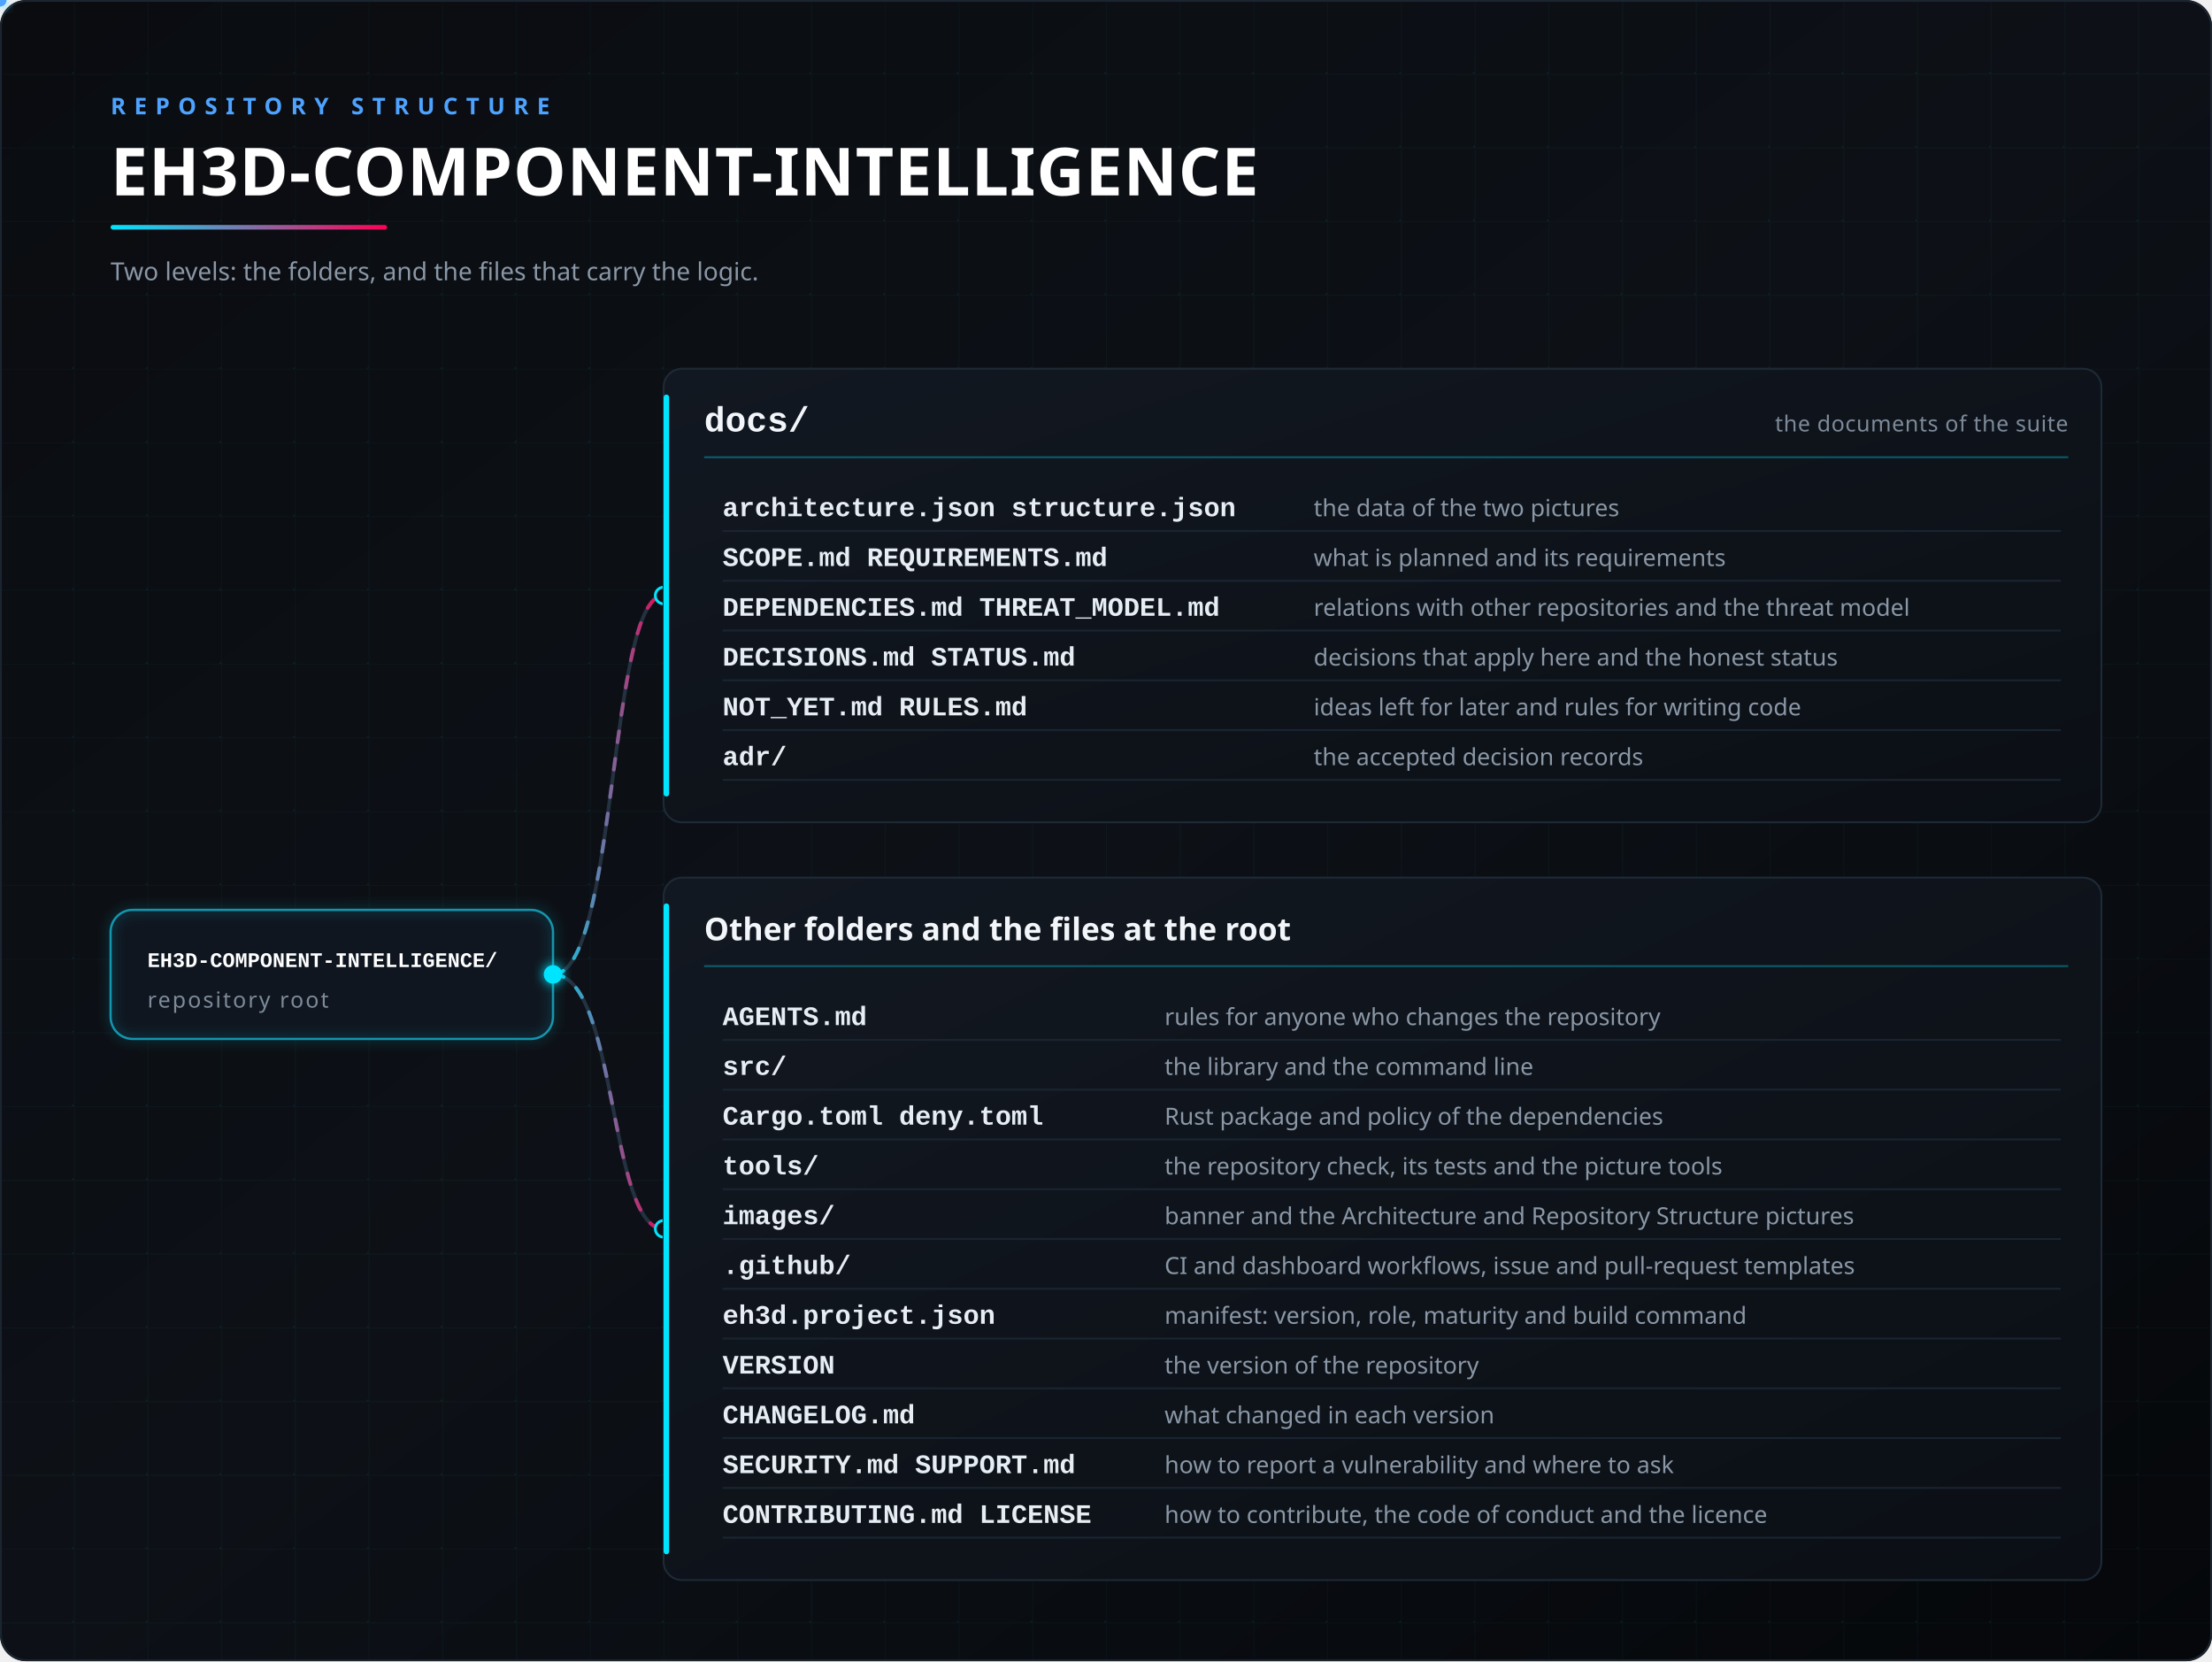
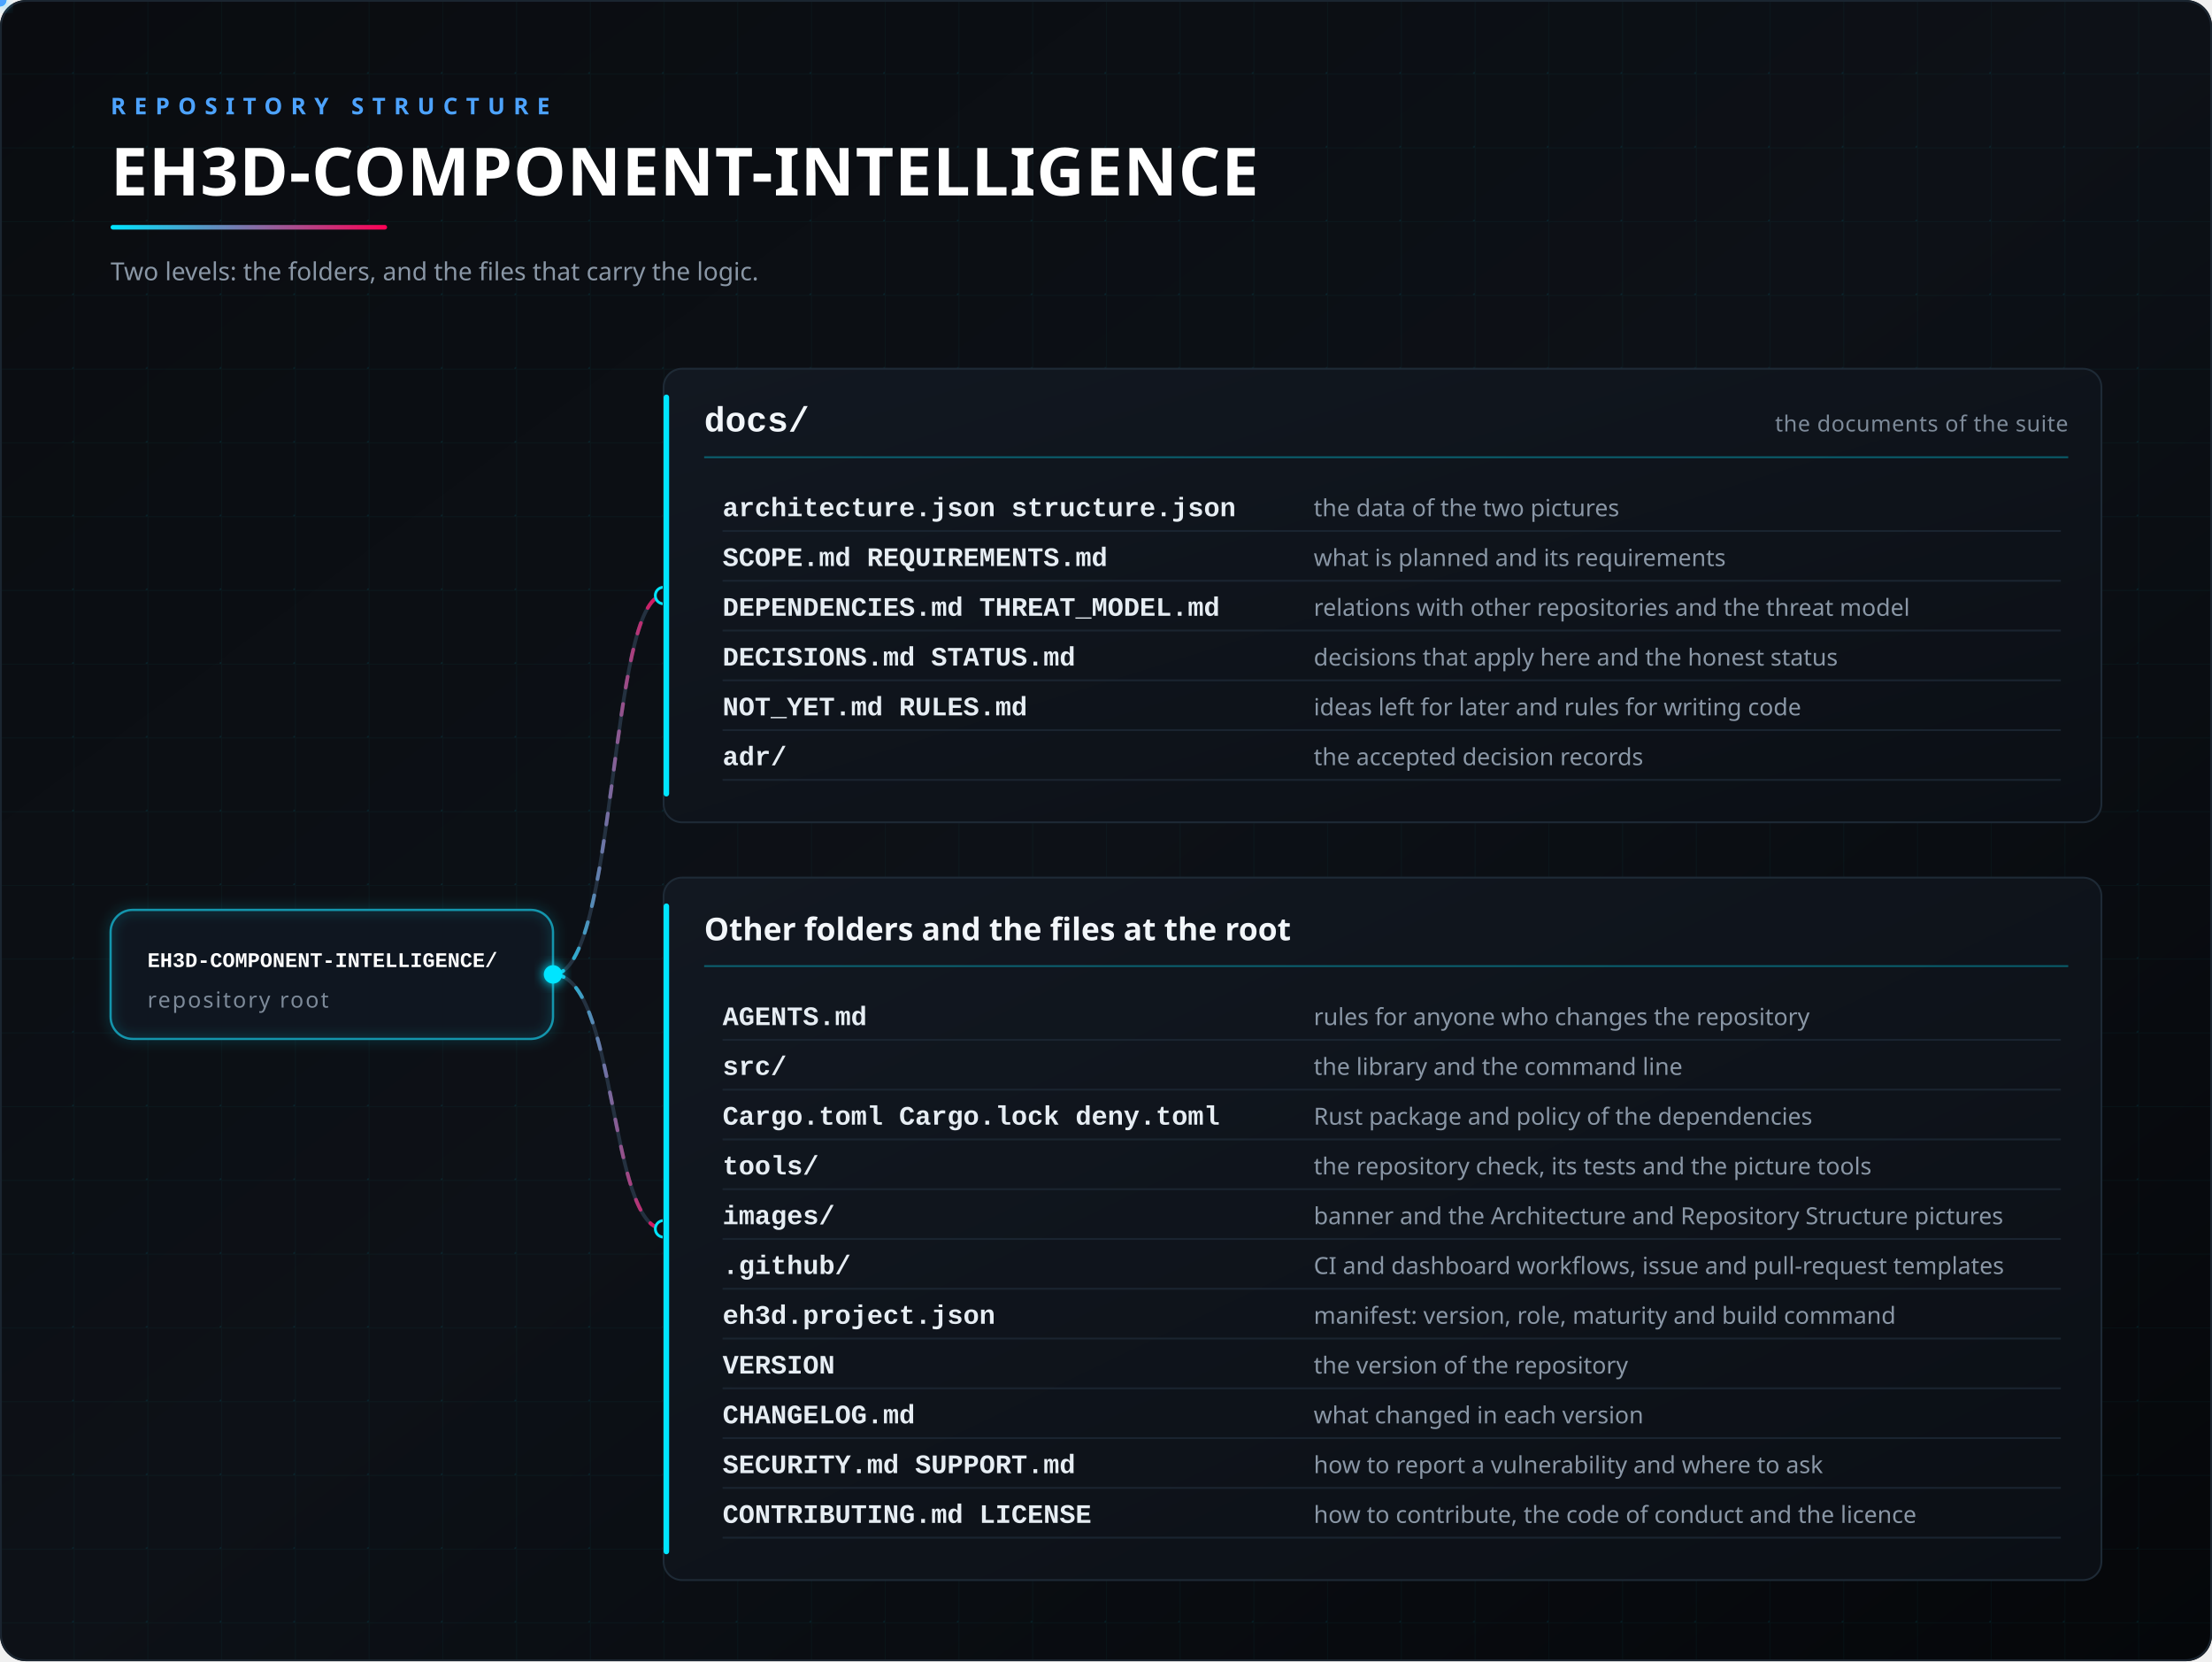
<svg xmlns="http://www.w3.org/2000/svg" viewBox="0 0 1200 901" width="100%" role="img" aria-labelledby="t d">
  <defs>
    <linearGradient id="bg" x1="0" y1="0" x2="1" y2="1">
      <stop offset="0" stop-color="#0A0C10" />
      <stop offset="0.5" stop-color="#0D1117" />
      <stop offset="1" stop-color="#05070A" />
    </linearGradient>
    <linearGradient id="card" x1="0" y1="0" x2="1" y2="1">
      <stop offset="0" stop-color="#121821" />
      <stop offset="1" stop-color="#0B0F15" />
    </linearGradient>
    <linearGradient id="line" x1="0" y1="0" x2="1" y2="0">
      <stop offset="0" stop-color="#00E5FF" />
      <stop offset="1" stop-color="#FF0055" />
    </linearGradient>
    <filter id="glow" x="-50%" y="-50%" width="200%" height="200%">
      <feGaussianBlur stdDeviation="3" result="b" />
      <feMerge>
        <feMergeNode in="b" />
        <feMergeNode in="SourceGraphic" />
      </feMerge>
    </filter>
    <pattern id="grid" width="40" height="40" patternUnits="userSpaceOnUse">
      <path d="M40 0H0V40" fill="none" stroke="#00E5FF" stroke-opacity="0.035" />
      <circle cx="40" cy="40" r="1" fill="#00E5FF" fill-opacity="0.09" />
    </pattern>
  </defs>
  <rect width="1200" height="901" rx="14" fill="url(#bg)" />
  <rect width="1200" height="901" rx="14" fill="url(#grid)" />
  <rect x="0.5" y="0.5" width="1199" height="900" rx="14" fill="none" stroke="#1B2530" />
  <text x="60" y="62" font-family="'Segoe UI','Noto Sans','Noto Sans CJK SC','Microsoft YaHei','Yu Gothic','Helvetica Neue',Helvetica,Arial,sans-serif" font-size="12.5" font-weight="600" fill="#4DA3FF" text-anchor="start" letter-spacing="4.5">REPOSITORY STRUCTURE</text>
  <text x="60" y="106" font-family="'Segoe UI','Noto Sans','Noto Sans CJK SC','Microsoft YaHei','Yu Gothic','Helvetica Neue',Helvetica,Arial,sans-serif" font-size="36" font-weight="700" fill="#FFFFFF" text-anchor="start" letter-spacing="0.5">EH3D-COMPONENT-INTELLIGENCE</text>
  <rect x="60" y="122" width="150" height="2.5" rx="1.25" fill="url(#line)">
    <animate attributeName="width" values="40;150;150" keyTimes="0;0.4;1" dur="3s" repeatCount="indefinite" />
  </rect>
  <text x="60" y="152" font-family="'Segoe UI','Noto Sans','Noto Sans CJK SC','Microsoft YaHei','Yu Gothic','Helvetica Neue',Helvetica,Arial,sans-serif" font-size="13.5" font-weight="400" fill="#8A97A6" text-anchor="start">Two levels: the folders, and the files that carry the logic.</text>
  <path id="c0" d="M300,528.5 C335,528.5 330,323 360,323" fill="none" stroke="#243140" stroke-width="2" />
  <path d="M300,528.5 C335,528.5 330,323 360,323" fill="none" stroke="url(#line)" stroke-width="2" stroke-linecap="round" stroke-dasharray="6 9" opacity="0.9">
    <animate attributeName="stroke-dashoffset" from="0" to="-30" dur="1.6s" repeatCount="indefinite" />
  </path>
  <circle cx="360" cy="323" r="4.5" fill="#0D1117" stroke="#00E5FF" stroke-width="1.5" />
  <path id="c1" d="M300,528.5 C335,528.5 330,666.5 360,666.5" fill="none" stroke="#243140" stroke-width="2" />
  <path d="M300,528.5 C335,528.5 330,666.5 360,666.5" fill="none" stroke="url(#line)" stroke-width="2" stroke-linecap="round" stroke-dasharray="6 9" opacity="0.9">
    <animate attributeName="stroke-dashoffset" from="0" to="-30" dur="1.6s" repeatCount="indefinite" />
  </path>
  <circle cx="360" cy="666.5" r="4.5" fill="#0D1117" stroke="#00E5FF" stroke-width="1.5" />
  <circle r="3.5" fill="#00E5FF" filter="url(#glow)">
    <animateMotion dur="3.4s" repeatCount="indefinite">
      <mpath href="#c0" />
    </animateMotion>
  </circle>
  <circle r="3.5" fill="#4DA3FF" filter="url(#glow)">
    <animateMotion dur="4.2s" repeatCount="indefinite">
      <mpath href="#c1" />
    </animateMotion>
  </circle>
  <rect x="60" y="493.5" width="240" height="70" rx="12" fill="#0F1620" stroke="#2A3A4C" stroke-width="1.2" />
  <rect x="60" y="493.5" width="240" height="70" rx="12" fill="none" stroke="#00E5FF" stroke-opacity="0.5" stroke-width="1.2" filter="url(#glow)">
    <animate attributeName="stroke-opacity" values="0.15;0.6;0.15" dur="3.6s" repeatCount="indefinite" />
  </rect>
  <text x="80" y="524.5" font-family="'JetBrains Mono','Cascadia Code','SFMono-Regular',Consolas,'Liberation Mono',monospace" font-size="11.3" font-weight="700" fill="#FFFFFF" text-anchor="start">EH3D-COMPONENT-INTELLIGENCE/</text>
  <text x="80" y="546.5" font-family="'Segoe UI','Noto Sans','Noto Sans CJK SC','Microsoft YaHei','Yu Gothic','Helvetica Neue',Helvetica,Arial,sans-serif" font-size="12" font-weight="400" fill="#7D8A99" text-anchor="start" letter-spacing="1">repository root</text>
  <circle cx="300" cy="528.5" r="5" fill="#00E5FF" filter="url(#glow)" />
  <rect x="360" y="200" width="780" height="246" rx="10" fill="url(#card)" stroke="#1E2A36" stroke-width="1" />
  <rect x="360" y="214" width="3" height="218" rx="1.5" fill="#00E5FF">
    <animate attributeName="opacity" values="0.55;1;0.55" dur="4s" begin="0s" repeatCount="indefinite" />
  </rect>
  <text x="382" y="234" font-family="'JetBrains Mono','Cascadia Code','SFMono-Regular',Consolas,'Liberation Mono',monospace" font-size="19" font-weight="700" fill="#F2F6FA" text-anchor="start">docs/</text>
  <text x="1122" y="234" font-family="'Segoe UI','Noto Sans','Noto Sans CJK SC','Microsoft YaHei','Yu Gothic','Helvetica Neue',Helvetica,Arial,sans-serif" font-size="12" font-weight="400" fill="#7D8A99" text-anchor="end" letter-spacing="0.3">the documents of the suite</text>
  <line x1="382" y1="248" x2="1122" y2="248" stroke="#00E5FF" stroke-opacity="0.35" stroke-width="1" />
  <text x="392" y="280" font-family="'JetBrains Mono','Cascadia Code','SFMono-Regular',Consolas,'Liberation Mono',monospace" font-size="14.5" font-weight="600" fill="#E6EDF3" text-anchor="start">architecture.json  structure.json</text>
  <text x="712.67" y="280" font-family="'Segoe UI','Noto Sans','Noto Sans CJK SC','Microsoft YaHei','Yu Gothic','Helvetica Neue',Helvetica,Arial,sans-serif" font-size="12.8" font-weight="400" fill="#8A97A6" text-anchor="start">the data of the two pictures</text>
  <line x1="392" y1="288" x2="1118" y2="288" stroke="#1A2430" stroke-width="1" />
  <text x="392" y="307" font-family="'JetBrains Mono','Cascadia Code','SFMono-Regular',Consolas,'Liberation Mono',monospace" font-size="14.5" font-weight="600" fill="#E6EDF3" text-anchor="start">SCOPE.md  REQUIREMENTS.md</text>
  <text x="712.67" y="307" font-family="'Segoe UI','Noto Sans','Noto Sans CJK SC','Microsoft YaHei','Yu Gothic','Helvetica Neue',Helvetica,Arial,sans-serif" font-size="12.8" font-weight="400" fill="#8A97A6" text-anchor="start">what is planned and its requirements</text>
  <line x1="392" y1="315" x2="1118" y2="315" stroke="#1A2430" stroke-width="1" />
  <text x="392" y="334" font-family="'JetBrains Mono','Cascadia Code','SFMono-Regular',Consolas,'Liberation Mono',monospace" font-size="14.5" font-weight="600" fill="#E6EDF3" text-anchor="start">DEPENDENCIES.md  THREAT_MODEL.md</text>
  <text x="712.67" y="334" font-family="'Segoe UI','Noto Sans','Noto Sans CJK SC','Microsoft YaHei','Yu Gothic','Helvetica Neue',Helvetica,Arial,sans-serif" font-size="12.8" font-weight="400" fill="#8A97A6" text-anchor="start">relations with other repositories and the threat model</text>
  <line x1="392" y1="342" x2="1118" y2="342" stroke="#1A2430" stroke-width="1" />
  <text x="392" y="361" font-family="'JetBrains Mono','Cascadia Code','SFMono-Regular',Consolas,'Liberation Mono',monospace" font-size="14.5" font-weight="600" fill="#E6EDF3" text-anchor="start">DECISIONS.md  STATUS.md</text>
  <text x="712.67" y="361" font-family="'Segoe UI','Noto Sans','Noto Sans CJK SC','Microsoft YaHei','Yu Gothic','Helvetica Neue',Helvetica,Arial,sans-serif" font-size="12.8" font-weight="400" fill="#8A97A6" text-anchor="start">decisions that apply here and the honest status</text>
  <line x1="392" y1="369" x2="1118" y2="369" stroke="#1A2430" stroke-width="1" />
  <text x="392" y="388" font-family="'JetBrains Mono','Cascadia Code','SFMono-Regular',Consolas,'Liberation Mono',monospace" font-size="14.5" font-weight="600" fill="#E6EDF3" text-anchor="start">NOT_YET.md  RULES.md</text>
  <text x="712.67" y="388" font-family="'Segoe UI','Noto Sans','Noto Sans CJK SC','Microsoft YaHei','Yu Gothic','Helvetica Neue',Helvetica,Arial,sans-serif" font-size="12.8" font-weight="400" fill="#8A97A6" text-anchor="start">ideas left for later and rules for writing code</text>
  <line x1="392" y1="396" x2="1118" y2="396" stroke="#1A2430" stroke-width="1" />
  <text x="392" y="415" font-family="'JetBrains Mono','Cascadia Code','SFMono-Regular',Consolas,'Liberation Mono',monospace" font-size="14.5" font-weight="600" fill="#E6EDF3" text-anchor="start">adr/</text>
  <text x="712.67" y="415" font-family="'Segoe UI','Noto Sans','Noto Sans CJK SC','Microsoft YaHei','Yu Gothic','Helvetica Neue',Helvetica,Arial,sans-serif" font-size="12.8" font-weight="400" fill="#8A97A6" text-anchor="start">the accepted decision records</text>
  <line x1="392" y1="423" x2="1118" y2="423" stroke="#1A2430" stroke-width="1" />
  <rect x="360" y="476" width="780" height="381" rx="10" fill="url(#card)" stroke="#1E2A36" stroke-width="1" />
  <rect x="360" y="490" width="3" height="353" rx="1.5" fill="#00E5FF">
    <animate attributeName="opacity" values="0.55;1;0.55" dur="4s" begin="0.6s" repeatCount="indefinite" />
  </rect>
  <text x="382" y="510" font-family="'Segoe UI','Noto Sans','Noto Sans CJK SC','Microsoft YaHei','Yu Gothic','Helvetica Neue',Helvetica,Arial,sans-serif" font-size="17" font-weight="700" fill="#F2F6FA" text-anchor="start">Other folders and the files at the root</text>
  <line x1="382" y1="524" x2="1122" y2="524" stroke="#00E5FF" stroke-opacity="0.35" stroke-width="1" />
  <text x="392" y="556" font-family="'JetBrains Mono','Cascadia Code','SFMono-Regular',Consolas,'Liberation Mono',monospace" font-size="14.5" font-weight="600" fill="#E6EDF3" text-anchor="start">AGENTS.md</text>
-   <text x="631.76" y="556" font-family="'Segoe UI','Noto Sans','Noto Sans CJK SC','Microsoft YaHei','Yu Gothic','Helvetica Neue',Helvetica,Arial,sans-serif" font-size="12.8" font-weight="400" fill="#8A97A6" text-anchor="start">rules for anyone who changes the repository</text>
+   <text x="712.67" y="556" font-family="'Segoe UI','Noto Sans','Noto Sans CJK SC','Microsoft YaHei','Yu Gothic','Helvetica Neue',Helvetica,Arial,sans-serif" font-size="12.8" font-weight="400" fill="#8A97A6" text-anchor="start">rules for anyone who changes the repository</text>
  <line x1="392" y1="564" x2="1118" y2="564" stroke="#1A2430" stroke-width="1" />
  <text x="392" y="583" font-family="'JetBrains Mono','Cascadia Code','SFMono-Regular',Consolas,'Liberation Mono',monospace" font-size="14.5" font-weight="600" fill="#E6EDF3" text-anchor="start">src/</text>
-   <text x="631.76" y="583" font-family="'Segoe UI','Noto Sans','Noto Sans CJK SC','Microsoft YaHei','Yu Gothic','Helvetica Neue',Helvetica,Arial,sans-serif" font-size="12.8" font-weight="400" fill="#8A97A6" text-anchor="start">the library and the command line</text>
+   <text x="712.67" y="583" font-family="'Segoe UI','Noto Sans','Noto Sans CJK SC','Microsoft YaHei','Yu Gothic','Helvetica Neue',Helvetica,Arial,sans-serif" font-size="12.8" font-weight="400" fill="#8A97A6" text-anchor="start">the library and the command line</text>
  <line x1="392" y1="591" x2="1118" y2="591" stroke="#1A2430" stroke-width="1" />
-   <text x="392" y="610" font-family="'JetBrains Mono','Cascadia Code','SFMono-Regular',Consolas,'Liberation Mono',monospace" font-size="14.5" font-weight="600" fill="#E6EDF3" text-anchor="start">Cargo.toml  deny.toml</text>
-   <text x="631.76" y="610" font-family="'Segoe UI','Noto Sans','Noto Sans CJK SC','Microsoft YaHei','Yu Gothic','Helvetica Neue',Helvetica,Arial,sans-serif" font-size="12.8" font-weight="400" fill="#8A97A6" text-anchor="start">Rust package and policy of the dependencies</text>
+   <text x="392" y="610" font-family="'JetBrains Mono','Cascadia Code','SFMono-Regular',Consolas,'Liberation Mono',monospace" font-size="14.5" font-weight="600" fill="#E6EDF3" text-anchor="start">Cargo.toml  Cargo.lock  deny.toml</text>
+   <text x="712.67" y="610" font-family="'Segoe UI','Noto Sans','Noto Sans CJK SC','Microsoft YaHei','Yu Gothic','Helvetica Neue',Helvetica,Arial,sans-serif" font-size="12.8" font-weight="400" fill="#8A97A6" text-anchor="start">Rust package and policy of the dependencies</text>
  <line x1="392" y1="618" x2="1118" y2="618" stroke="#1A2430" stroke-width="1" />
  <text x="392" y="637" font-family="'JetBrains Mono','Cascadia Code','SFMono-Regular',Consolas,'Liberation Mono',monospace" font-size="14.5" font-weight="600" fill="#E6EDF3" text-anchor="start">tools/</text>
-   <text x="631.76" y="637" font-family="'Segoe UI','Noto Sans','Noto Sans CJK SC','Microsoft YaHei','Yu Gothic','Helvetica Neue',Helvetica,Arial,sans-serif" font-size="12.8" font-weight="400" fill="#8A97A6" text-anchor="start">the repository check, its tests and the picture tools</text>
+   <text x="712.67" y="637" font-family="'Segoe UI','Noto Sans','Noto Sans CJK SC','Microsoft YaHei','Yu Gothic','Helvetica Neue',Helvetica,Arial,sans-serif" font-size="12.8" font-weight="400" fill="#8A97A6" text-anchor="start">the repository check, its tests and the picture tools</text>
  <line x1="392" y1="645" x2="1118" y2="645" stroke="#1A2430" stroke-width="1" />
  <text x="392" y="664" font-family="'JetBrains Mono','Cascadia Code','SFMono-Regular',Consolas,'Liberation Mono',monospace" font-size="14.5" font-weight="600" fill="#E6EDF3" text-anchor="start">images/</text>
-   <text x="631.76" y="664" font-family="'Segoe UI','Noto Sans','Noto Sans CJK SC','Microsoft YaHei','Yu Gothic','Helvetica Neue',Helvetica,Arial,sans-serif" font-size="12.8" font-weight="400" fill="#8A97A6" text-anchor="start">banner and the Architecture and Repository Structure pictures</text>
+   <text x="712.67" y="664" font-family="'Segoe UI','Noto Sans','Noto Sans CJK SC','Microsoft YaHei','Yu Gothic','Helvetica Neue',Helvetica,Arial,sans-serif" font-size="12.8" font-weight="400" fill="#8A97A6" text-anchor="start">banner and the Architecture and Repository Structure pictures</text>
  <line x1="392" y1="672" x2="1118" y2="672" stroke="#1A2430" stroke-width="1" />
  <text x="392" y="691" font-family="'JetBrains Mono','Cascadia Code','SFMono-Regular',Consolas,'Liberation Mono',monospace" font-size="14.5" font-weight="600" fill="#E6EDF3" text-anchor="start">.github/</text>
-   <text x="631.76" y="691" font-family="'Segoe UI','Noto Sans','Noto Sans CJK SC','Microsoft YaHei','Yu Gothic','Helvetica Neue',Helvetica,Arial,sans-serif" font-size="12.8" font-weight="400" fill="#8A97A6" text-anchor="start">CI and dashboard workflows, issue and pull-request templates</text>
+   <text x="712.67" y="691" font-family="'Segoe UI','Noto Sans','Noto Sans CJK SC','Microsoft YaHei','Yu Gothic','Helvetica Neue',Helvetica,Arial,sans-serif" font-size="12.8" font-weight="400" fill="#8A97A6" text-anchor="start">CI and dashboard workflows, issue and pull-request templates</text>
  <line x1="392" y1="699" x2="1118" y2="699" stroke="#1A2430" stroke-width="1" />
  <text x="392" y="718" font-family="'JetBrains Mono','Cascadia Code','SFMono-Regular',Consolas,'Liberation Mono',monospace" font-size="14.5" font-weight="600" fill="#E6EDF3" text-anchor="start">eh3d.project.json</text>
-   <text x="631.76" y="718" font-family="'Segoe UI','Noto Sans','Noto Sans CJK SC','Microsoft YaHei','Yu Gothic','Helvetica Neue',Helvetica,Arial,sans-serif" font-size="12.8" font-weight="400" fill="#8A97A6" text-anchor="start">manifest: version, role, maturity and build command</text>
+   <text x="712.67" y="718" font-family="'Segoe UI','Noto Sans','Noto Sans CJK SC','Microsoft YaHei','Yu Gothic','Helvetica Neue',Helvetica,Arial,sans-serif" font-size="12.8" font-weight="400" fill="#8A97A6" text-anchor="start">manifest: version, role, maturity and build command</text>
  <line x1="392" y1="726" x2="1118" y2="726" stroke="#1A2430" stroke-width="1" />
  <text x="392" y="745" font-family="'JetBrains Mono','Cascadia Code','SFMono-Regular',Consolas,'Liberation Mono',monospace" font-size="14.5" font-weight="600" fill="#E6EDF3" text-anchor="start">VERSION</text>
-   <text x="631.76" y="745" font-family="'Segoe UI','Noto Sans','Noto Sans CJK SC','Microsoft YaHei','Yu Gothic','Helvetica Neue',Helvetica,Arial,sans-serif" font-size="12.8" font-weight="400" fill="#8A97A6" text-anchor="start">the version of the repository</text>
+   <text x="712.67" y="745" font-family="'Segoe UI','Noto Sans','Noto Sans CJK SC','Microsoft YaHei','Yu Gothic','Helvetica Neue',Helvetica,Arial,sans-serif" font-size="12.8" font-weight="400" fill="#8A97A6" text-anchor="start">the version of the repository</text>
  <line x1="392" y1="753" x2="1118" y2="753" stroke="#1A2430" stroke-width="1" />
  <text x="392" y="772" font-family="'JetBrains Mono','Cascadia Code','SFMono-Regular',Consolas,'Liberation Mono',monospace" font-size="14.5" font-weight="600" fill="#E6EDF3" text-anchor="start">CHANGELOG.md</text>
-   <text x="631.76" y="772" font-family="'Segoe UI','Noto Sans','Noto Sans CJK SC','Microsoft YaHei','Yu Gothic','Helvetica Neue',Helvetica,Arial,sans-serif" font-size="12.8" font-weight="400" fill="#8A97A6" text-anchor="start">what changed in each version</text>
+   <text x="712.67" y="772" font-family="'Segoe UI','Noto Sans','Noto Sans CJK SC','Microsoft YaHei','Yu Gothic','Helvetica Neue',Helvetica,Arial,sans-serif" font-size="12.8" font-weight="400" fill="#8A97A6" text-anchor="start">what changed in each version</text>
  <line x1="392" y1="780" x2="1118" y2="780" stroke="#1A2430" stroke-width="1" />
  <text x="392" y="799" font-family="'JetBrains Mono','Cascadia Code','SFMono-Regular',Consolas,'Liberation Mono',monospace" font-size="14.5" font-weight="600" fill="#E6EDF3" text-anchor="start">SECURITY.md  SUPPORT.md</text>
-   <text x="631.76" y="799" font-family="'Segoe UI','Noto Sans','Noto Sans CJK SC','Microsoft YaHei','Yu Gothic','Helvetica Neue',Helvetica,Arial,sans-serif" font-size="12.8" font-weight="400" fill="#8A97A6" text-anchor="start">how to report a vulnerability and where to ask</text>
+   <text x="712.67" y="799" font-family="'Segoe UI','Noto Sans','Noto Sans CJK SC','Microsoft YaHei','Yu Gothic','Helvetica Neue',Helvetica,Arial,sans-serif" font-size="12.8" font-weight="400" fill="#8A97A6" text-anchor="start">how to report a vulnerability and where to ask</text>
  <line x1="392" y1="807" x2="1118" y2="807" stroke="#1A2430" stroke-width="1" />
  <text x="392" y="826" font-family="'JetBrains Mono','Cascadia Code','SFMono-Regular',Consolas,'Liberation Mono',monospace" font-size="14.5" font-weight="600" fill="#E6EDF3" text-anchor="start">CONTRIBUTING.md  LICENSE</text>
-   <text x="631.76" y="826" font-family="'Segoe UI','Noto Sans','Noto Sans CJK SC','Microsoft YaHei','Yu Gothic','Helvetica Neue',Helvetica,Arial,sans-serif" font-size="12.8" font-weight="400" fill="#8A97A6" text-anchor="start">how to contribute, the code of conduct and the licence</text>
+   <text x="712.67" y="826" font-family="'Segoe UI','Noto Sans','Noto Sans CJK SC','Microsoft YaHei','Yu Gothic','Helvetica Neue',Helvetica,Arial,sans-serif" font-size="12.8" font-weight="400" fill="#8A97A6" text-anchor="start">how to contribute, the code of conduct and the licence</text>
  <line x1="392" y1="834" x2="1118" y2="834" stroke="#1A2430" stroke-width="1" />
</svg>
